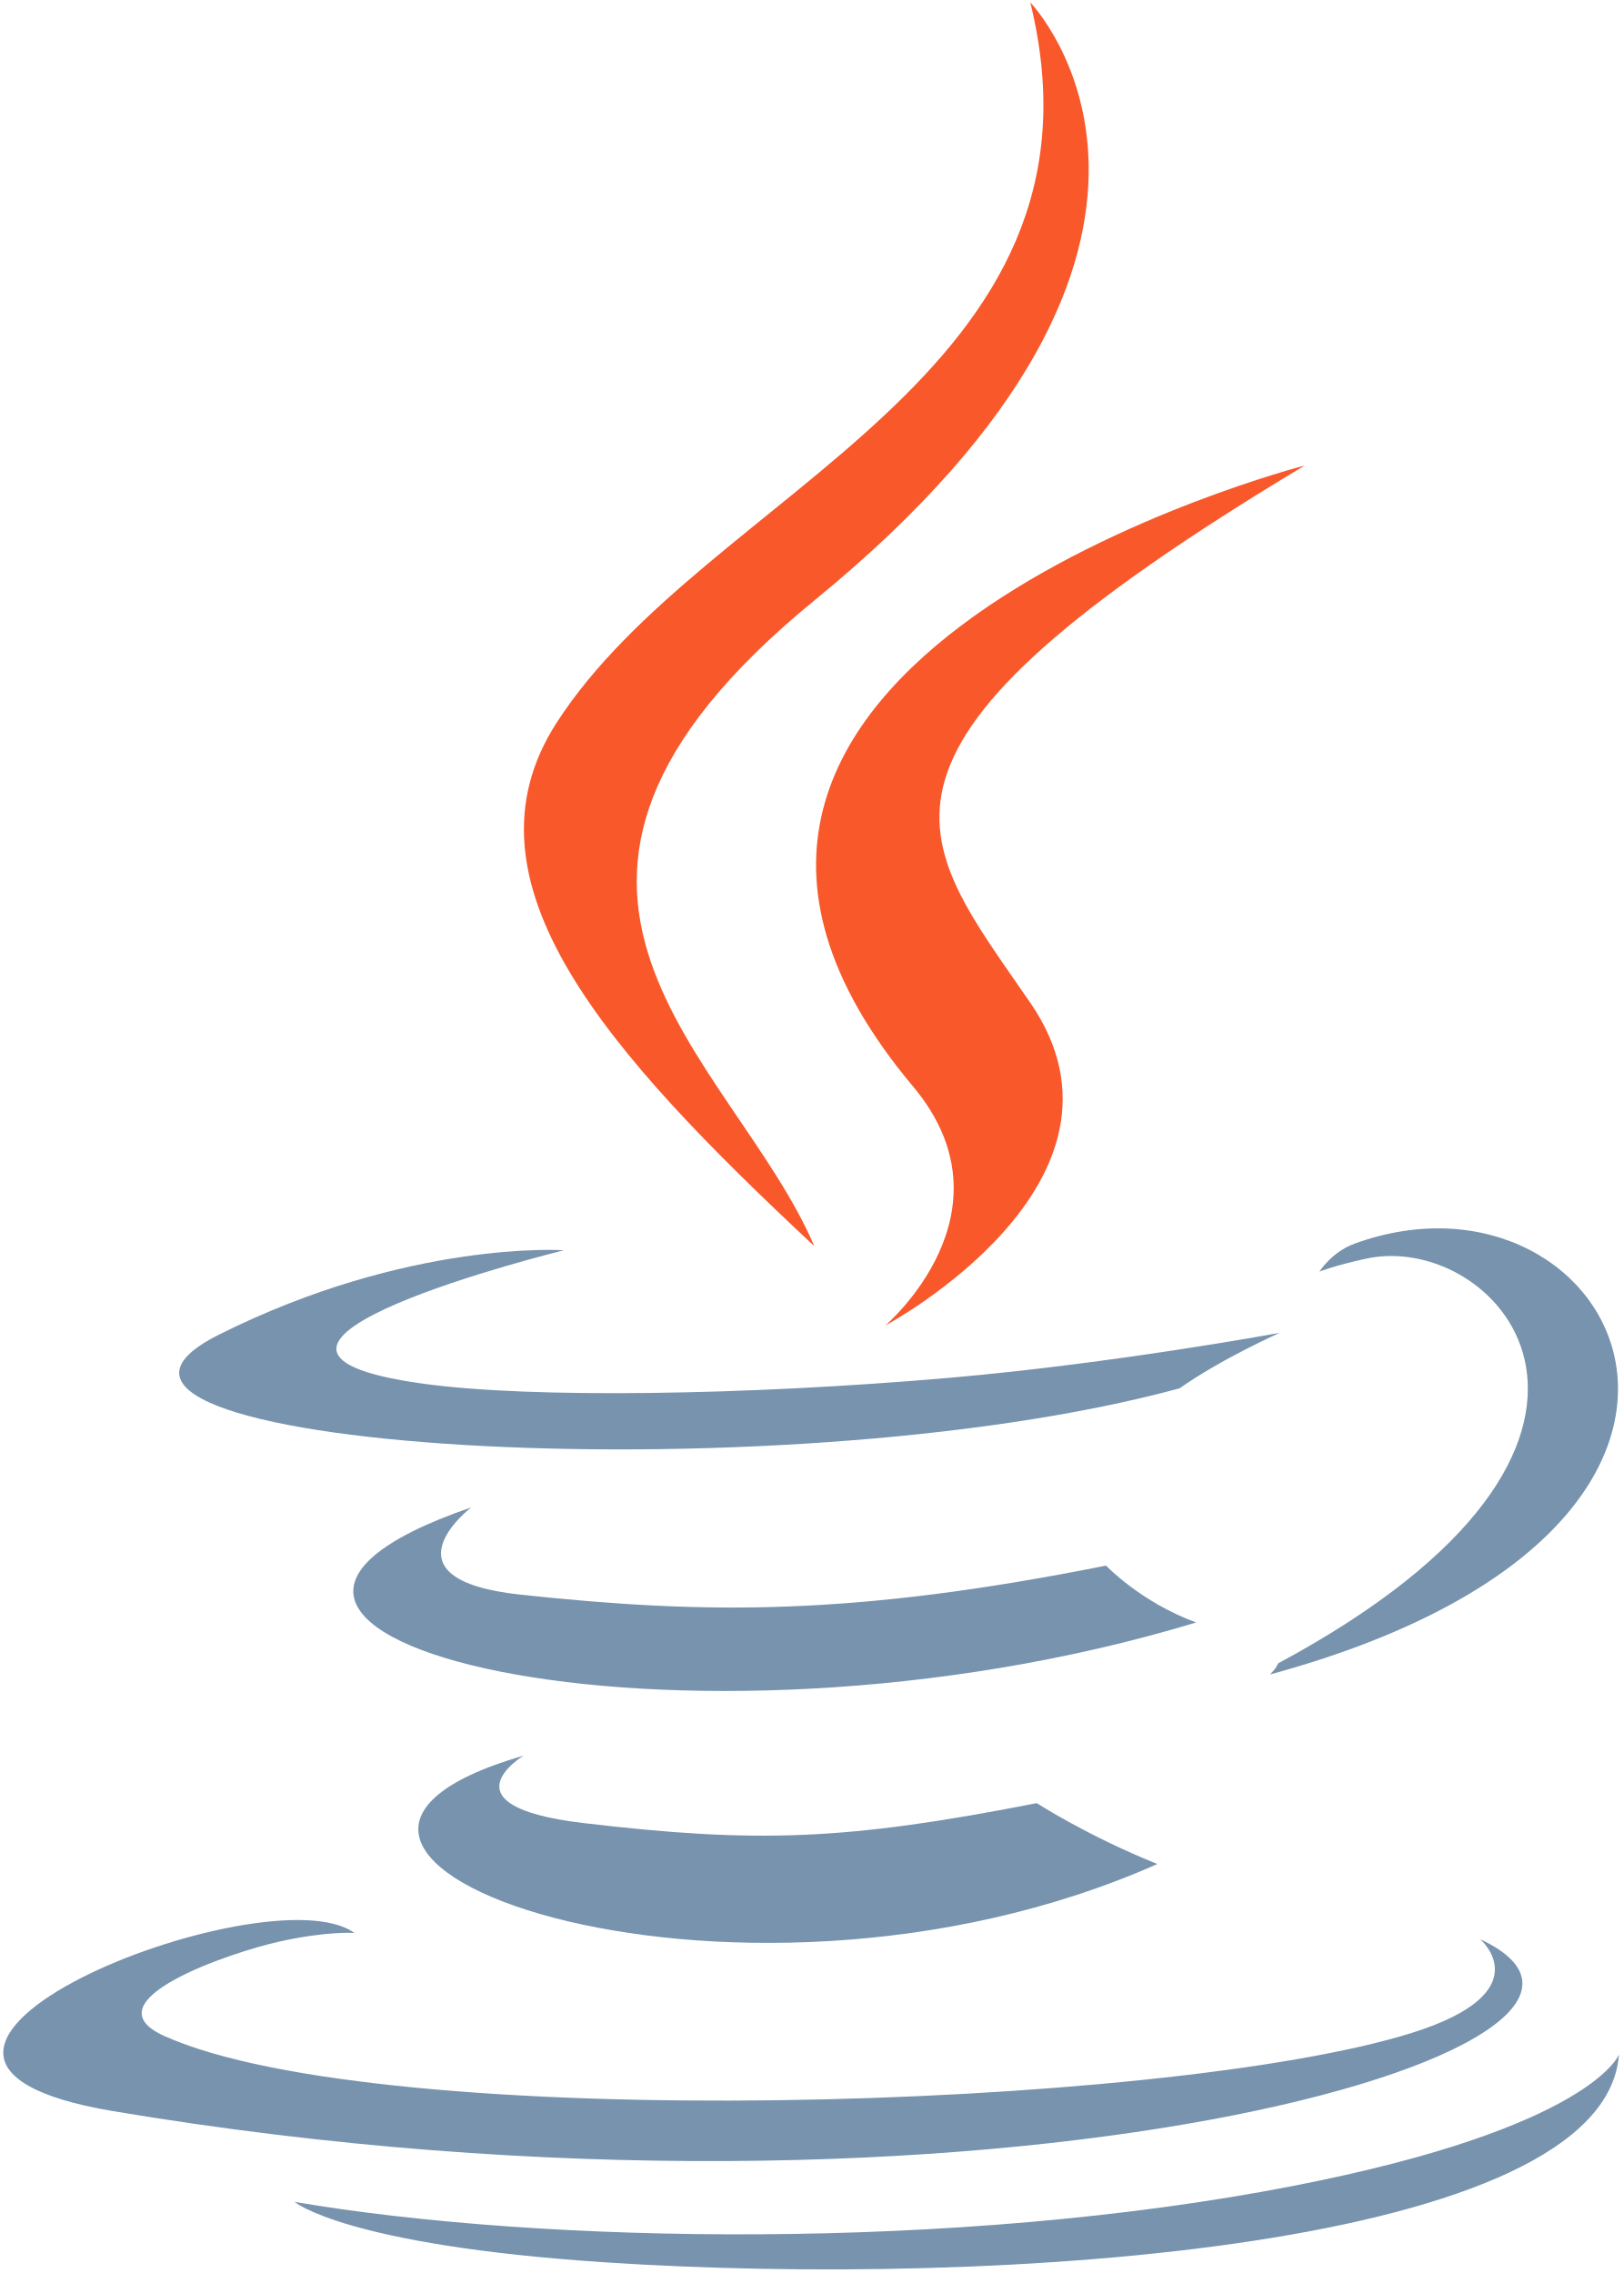
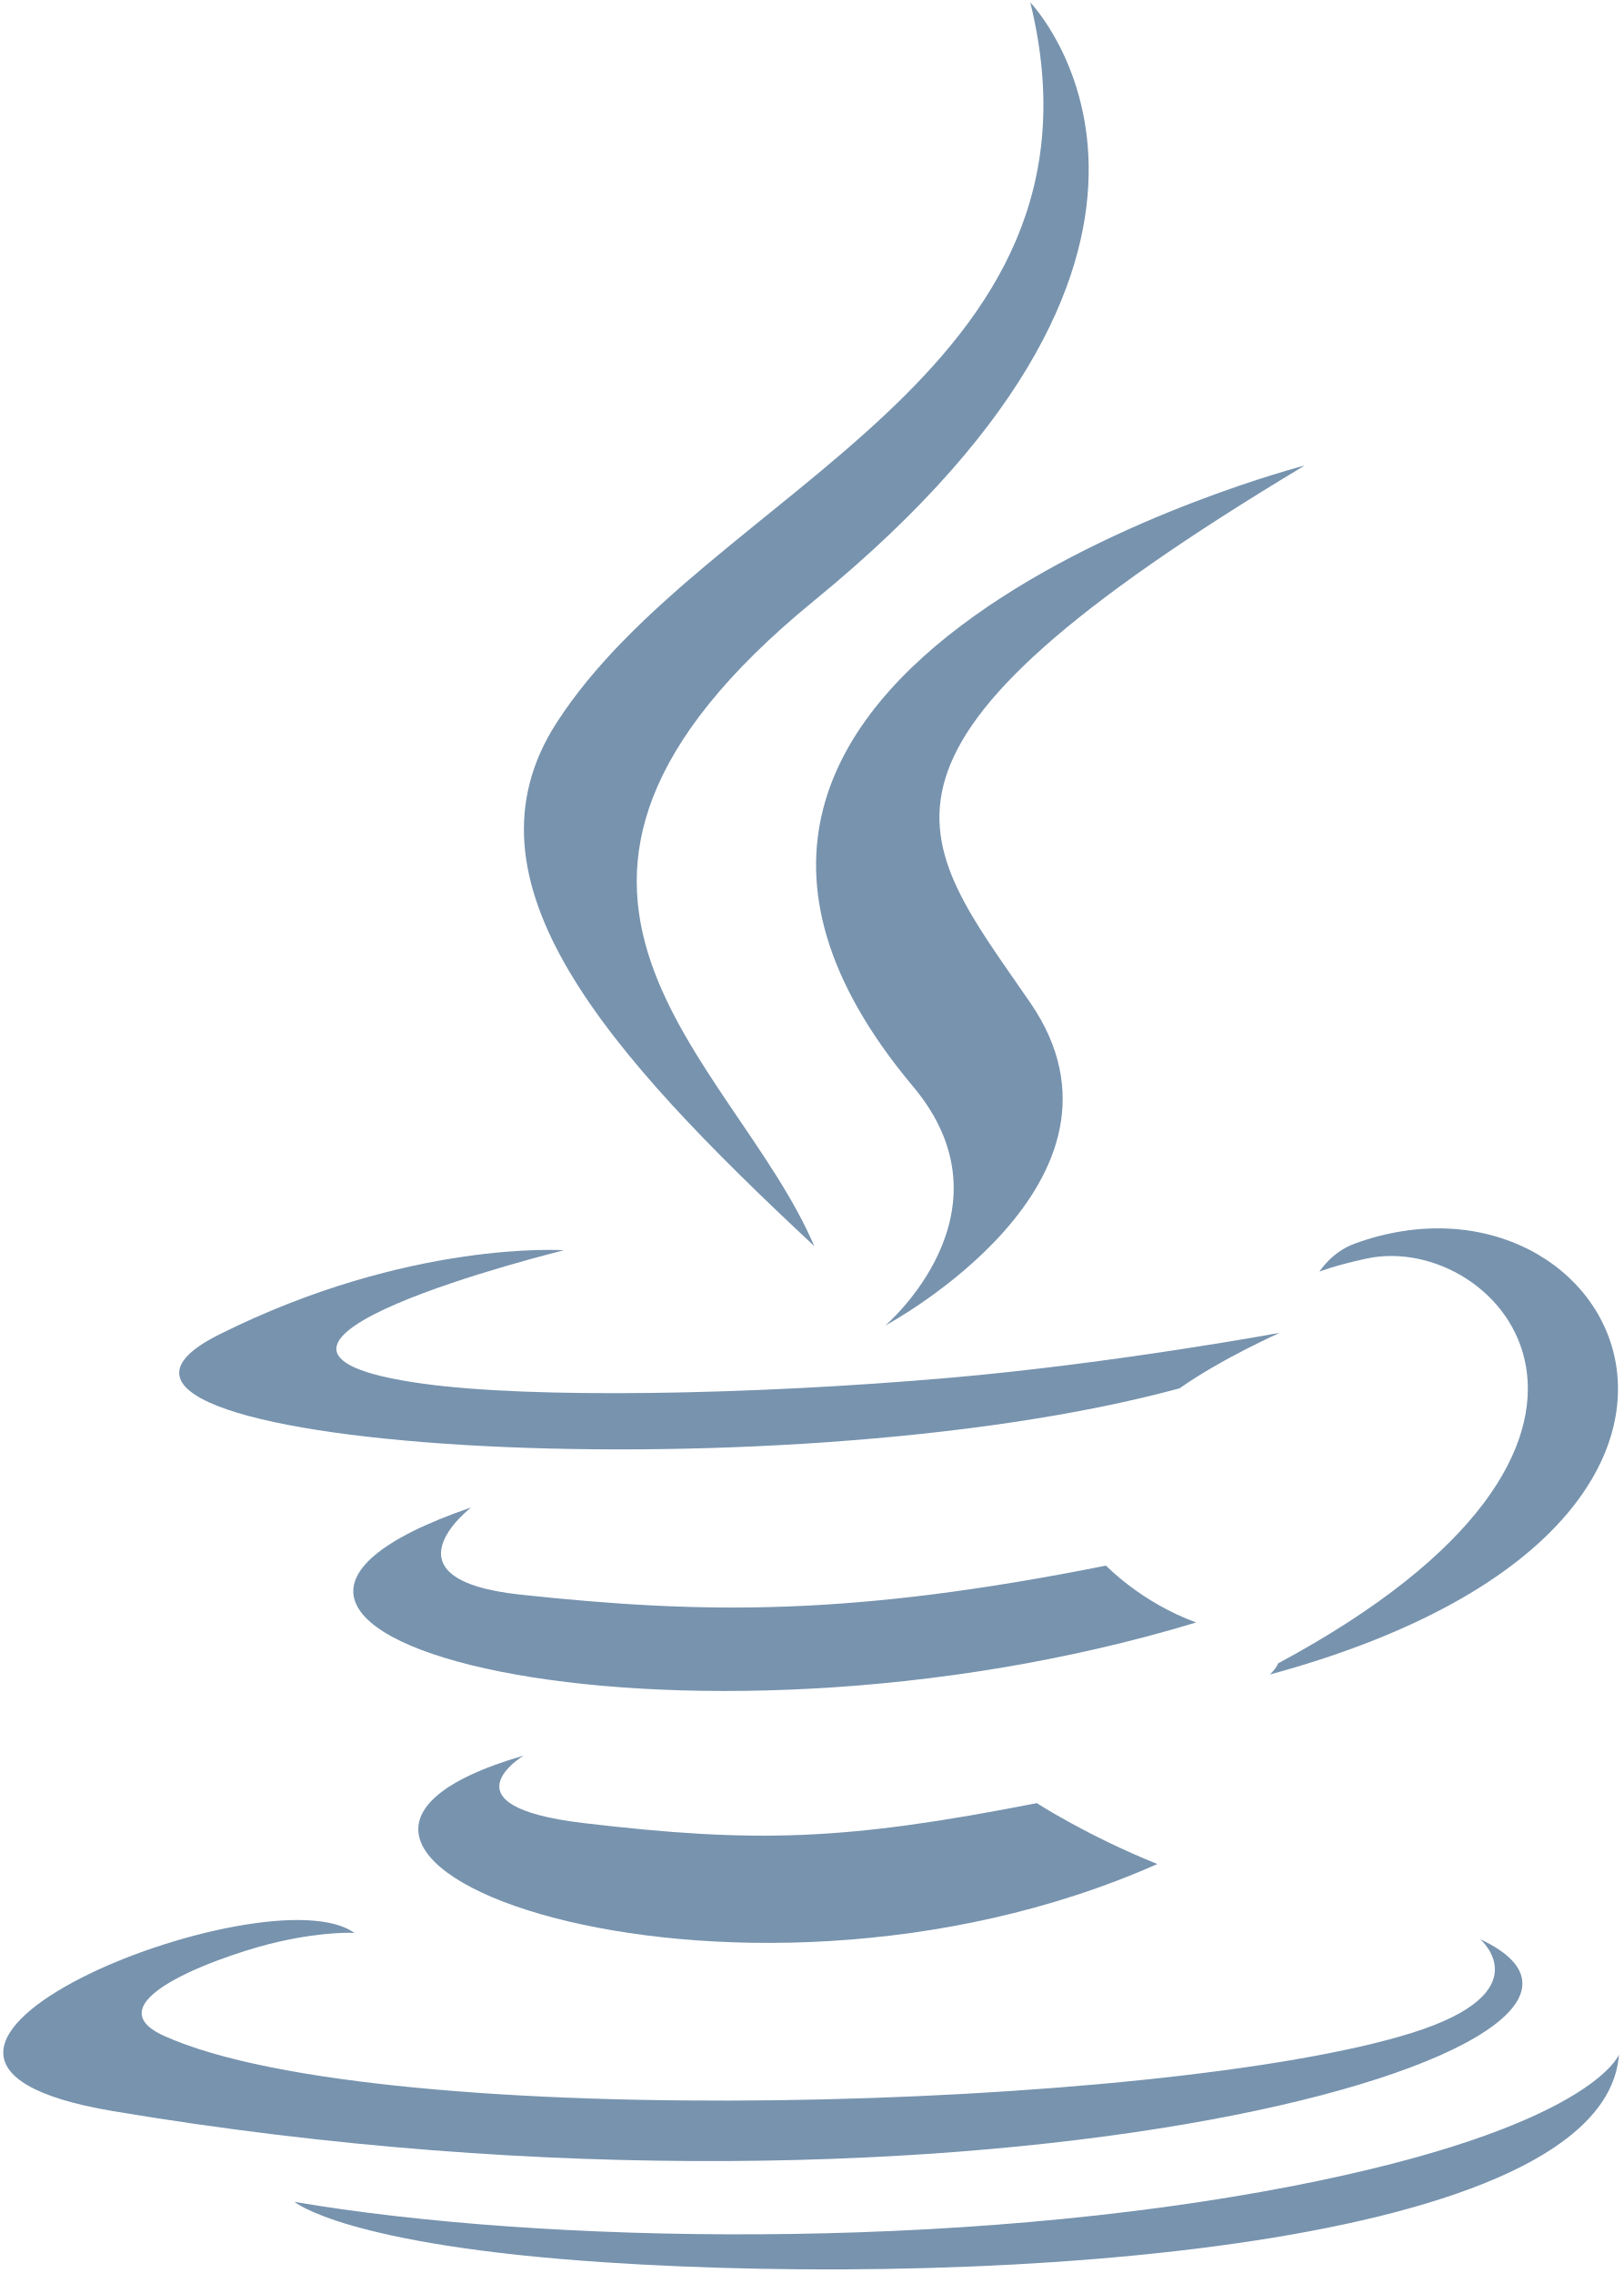
<svg xmlns="http://www.w3.org/2000/svg" width="40px" height="56px" viewBox="0 0 40 56" version="1.1">
  <defs />
  <g id="Symbols" stroke="none" stroke-width="1" fill="none" fill-rule="evenodd">
    <g id="Java">
      <g>
        <path d="M12.899,43.253 C12.899,43.253 10.837,44.494 14.367,44.914 C18.643,45.419 20.829,45.347 25.541,44.424 C25.541,44.424 26.78,45.228 28.511,45.924 C17.946,50.61 4.601,45.653 12.899,43.253" id="Fill-1" fill="#7793AE" />
        <path d="M11.608,37.138 C11.608,37.138 9.295,38.91 12.828,39.288 C17.396,39.776 21.003,39.816 27.246,38.572 C27.246,38.572 28.109,39.478 29.467,39.973 C16.694,43.839 2.467,40.278 11.608,37.138" id="Fill-3" fill="#7793AE" />
-         <path d="M22.491,26.765 C25.094,29.867 21.807,32.658 21.807,32.658 C21.807,32.658 28.417,29.127 25.381,24.705 C22.546,20.581 20.372,18.532 32.142,11.468 C32.142,11.468 13.667,16.243 22.491,26.765" id="Fill-4" fill="#F8582A" />
+         <path d="M22.491,26.765 C25.094,29.867 21.807,32.658 21.807,32.658 C21.807,32.658 28.417,29.127 25.381,24.705 C22.546,20.581 20.372,18.532 32.142,11.468 C32.142,11.468 13.667,16.243 22.491,26.765" id="Fill-4" fill="#7793AE" />
        <path d="M36.463,47.776 C36.463,47.776 37.989,49.077 34.782,50.084 C28.685,51.996 9.402,52.573 4.046,50.16 C2.12,49.293 5.731,48.09 6.867,47.838 C8.052,47.572 8.729,47.622 8.729,47.622 C6.587,46.06 -5.112,50.687 2.786,52.012 C24.325,55.627 42.05,50.384 36.463,47.776" id="Fill-5" fill="#7793AE" />
        <path d="M13.891,30.803 C13.891,30.803 4.083,33.214 10.417,34.089 C13.092,34.46 18.424,34.376 23.391,33.945 C27.45,33.591 31.526,32.837 31.526,32.837 C31.526,32.837 30.095,33.472 29.059,34.204 C19.099,36.915 -0.142,35.653 5.397,32.88 C10.082,30.537 13.891,30.803 13.891,30.803" id="Fill-6" fill="#7793AE" />
        <path d="M31.485,40.981 C41.61,35.536 36.929,30.303 33.661,31.008 C32.861,31.181 32.503,31.33 32.503,31.33 C32.503,31.33 32.801,30.848 33.369,30.64 C39.833,28.288 44.804,37.576 31.282,41.255 C31.282,41.256 31.439,41.111 31.485,40.981" id="Fill-7" fill="#7793AE" />
-         <path d="M25.381,0.06 C25.381,0.06 30.988,5.865 20.063,14.792 C11.302,21.953 18.065,26.036 20.059,30.7 C14.945,25.925 11.192,21.721 13.71,17.809 C17.406,12.066 27.643,9.281 25.381,0.06" id="Fill-8" fill="#F8582A" />
+         <path d="M25.381,0.06 C25.381,0.06 30.988,5.865 20.063,14.792 C11.302,21.953 18.065,26.036 20.059,30.7 C14.945,25.925 11.192,21.721 13.71,17.809 C17.406,12.066 27.643,9.281 25.381,0.06" id="Fill-8" fill="#7793AE" />
        <path d="M14.886,55.736 C24.604,56.38 39.528,55.379 39.882,50.619 C39.882,50.619 39.202,52.424 31.85,53.856 C23.555,55.472 13.324,55.283 7.256,54.248 C7.256,54.248 8.498,55.312 14.886,55.736" id="Fill-9" fill="#7793AE" />
      </g>
    </g>
  </g>
</svg>
